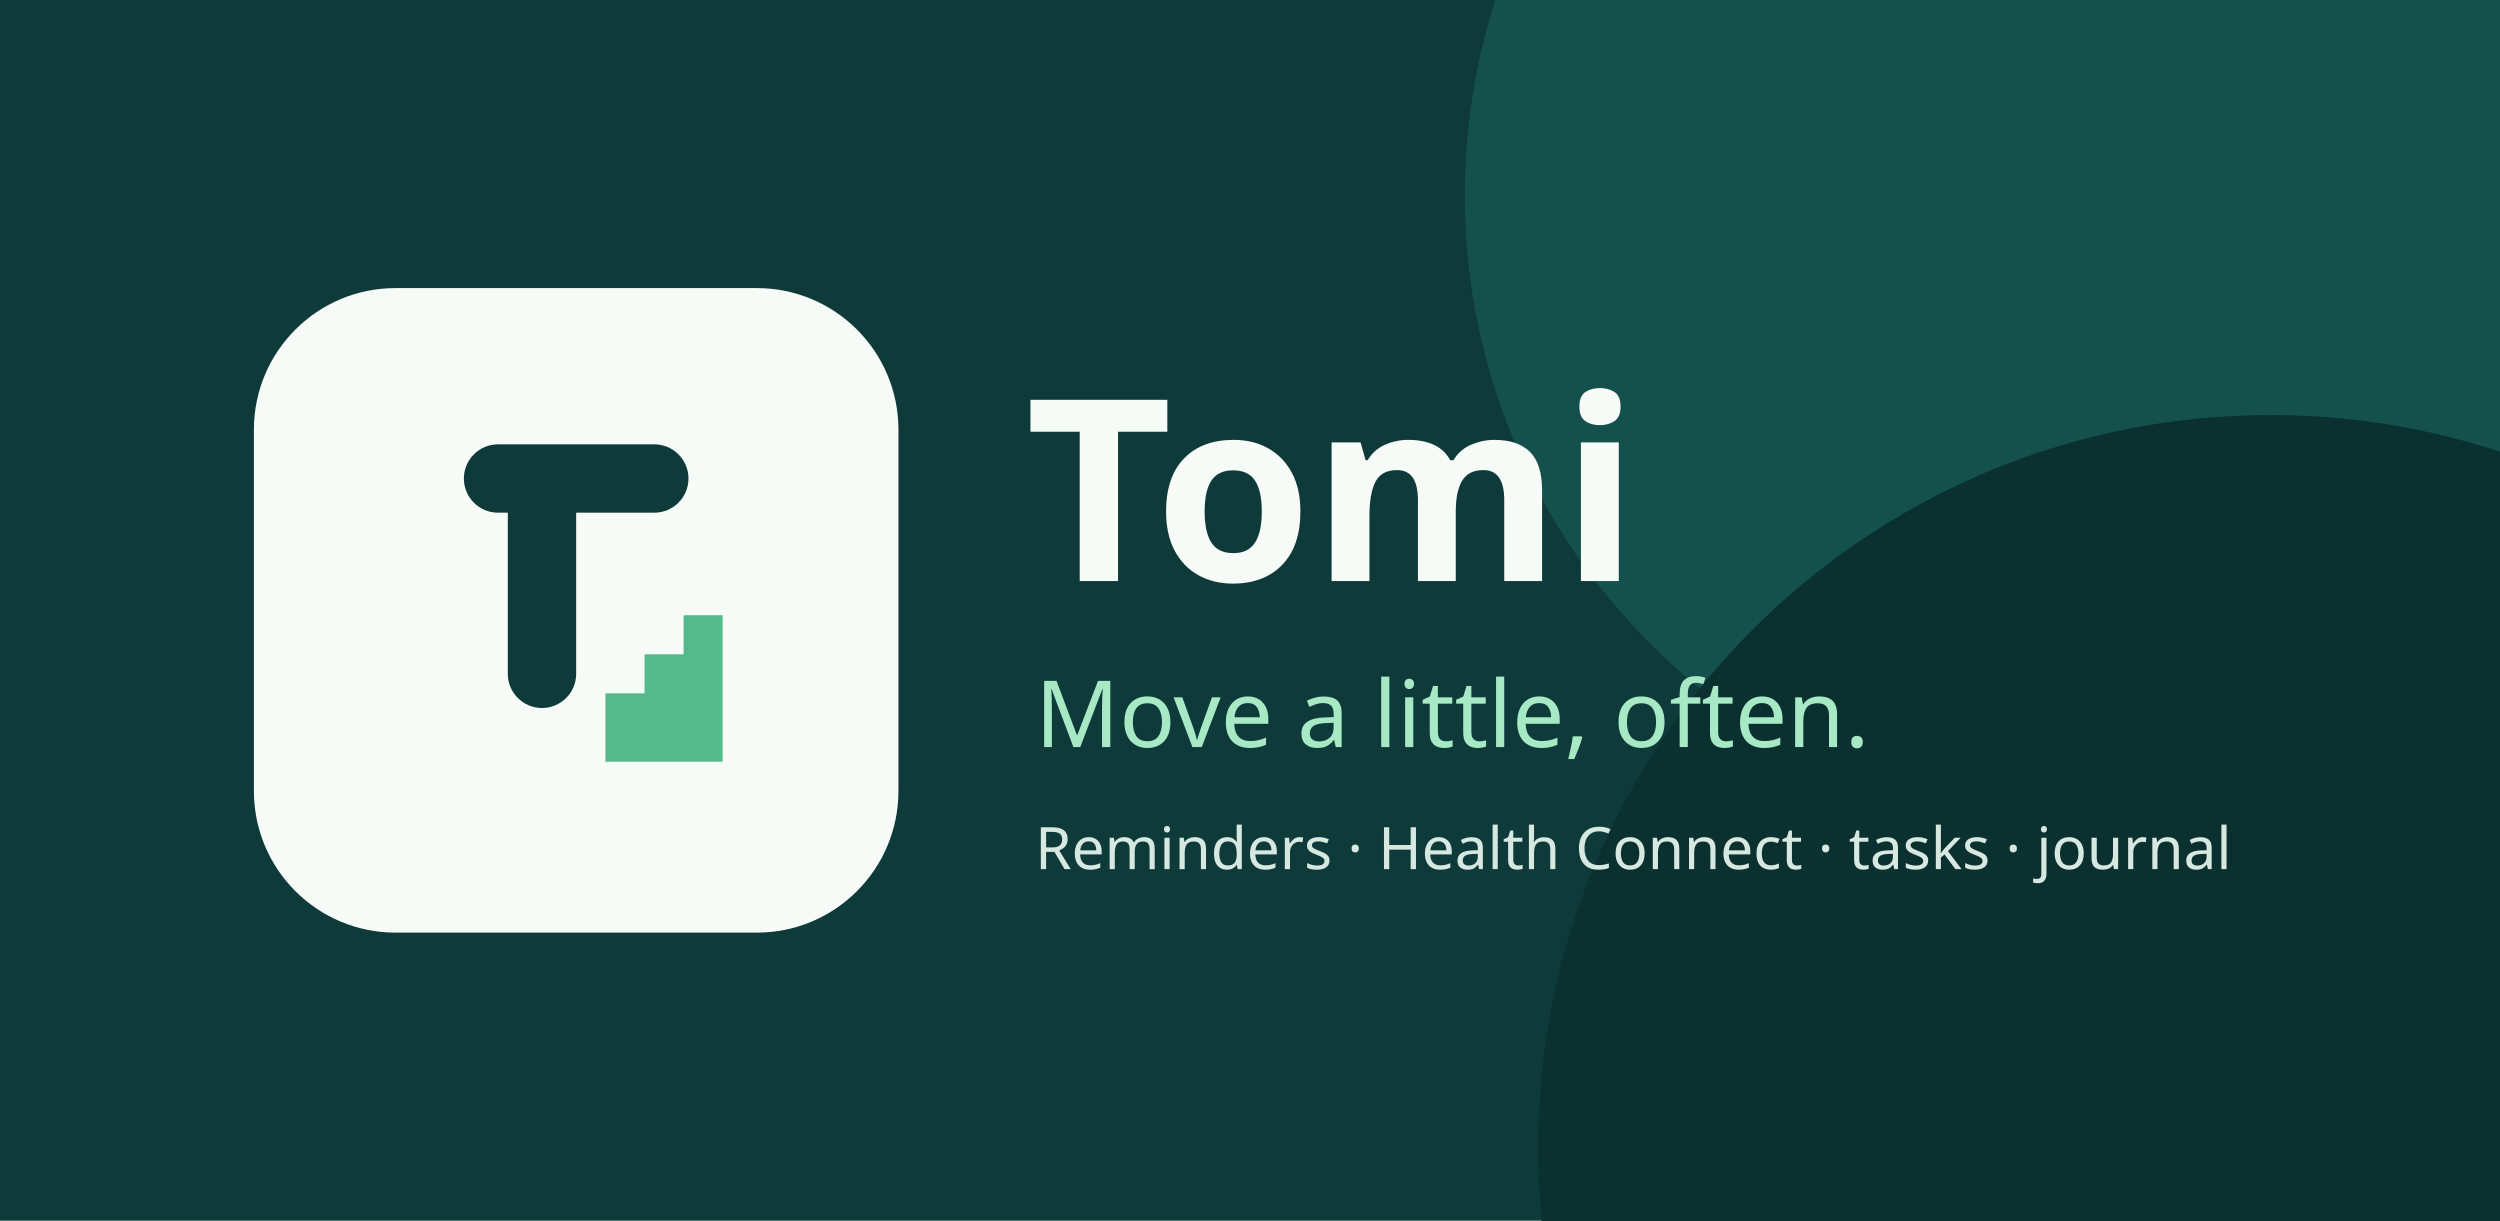
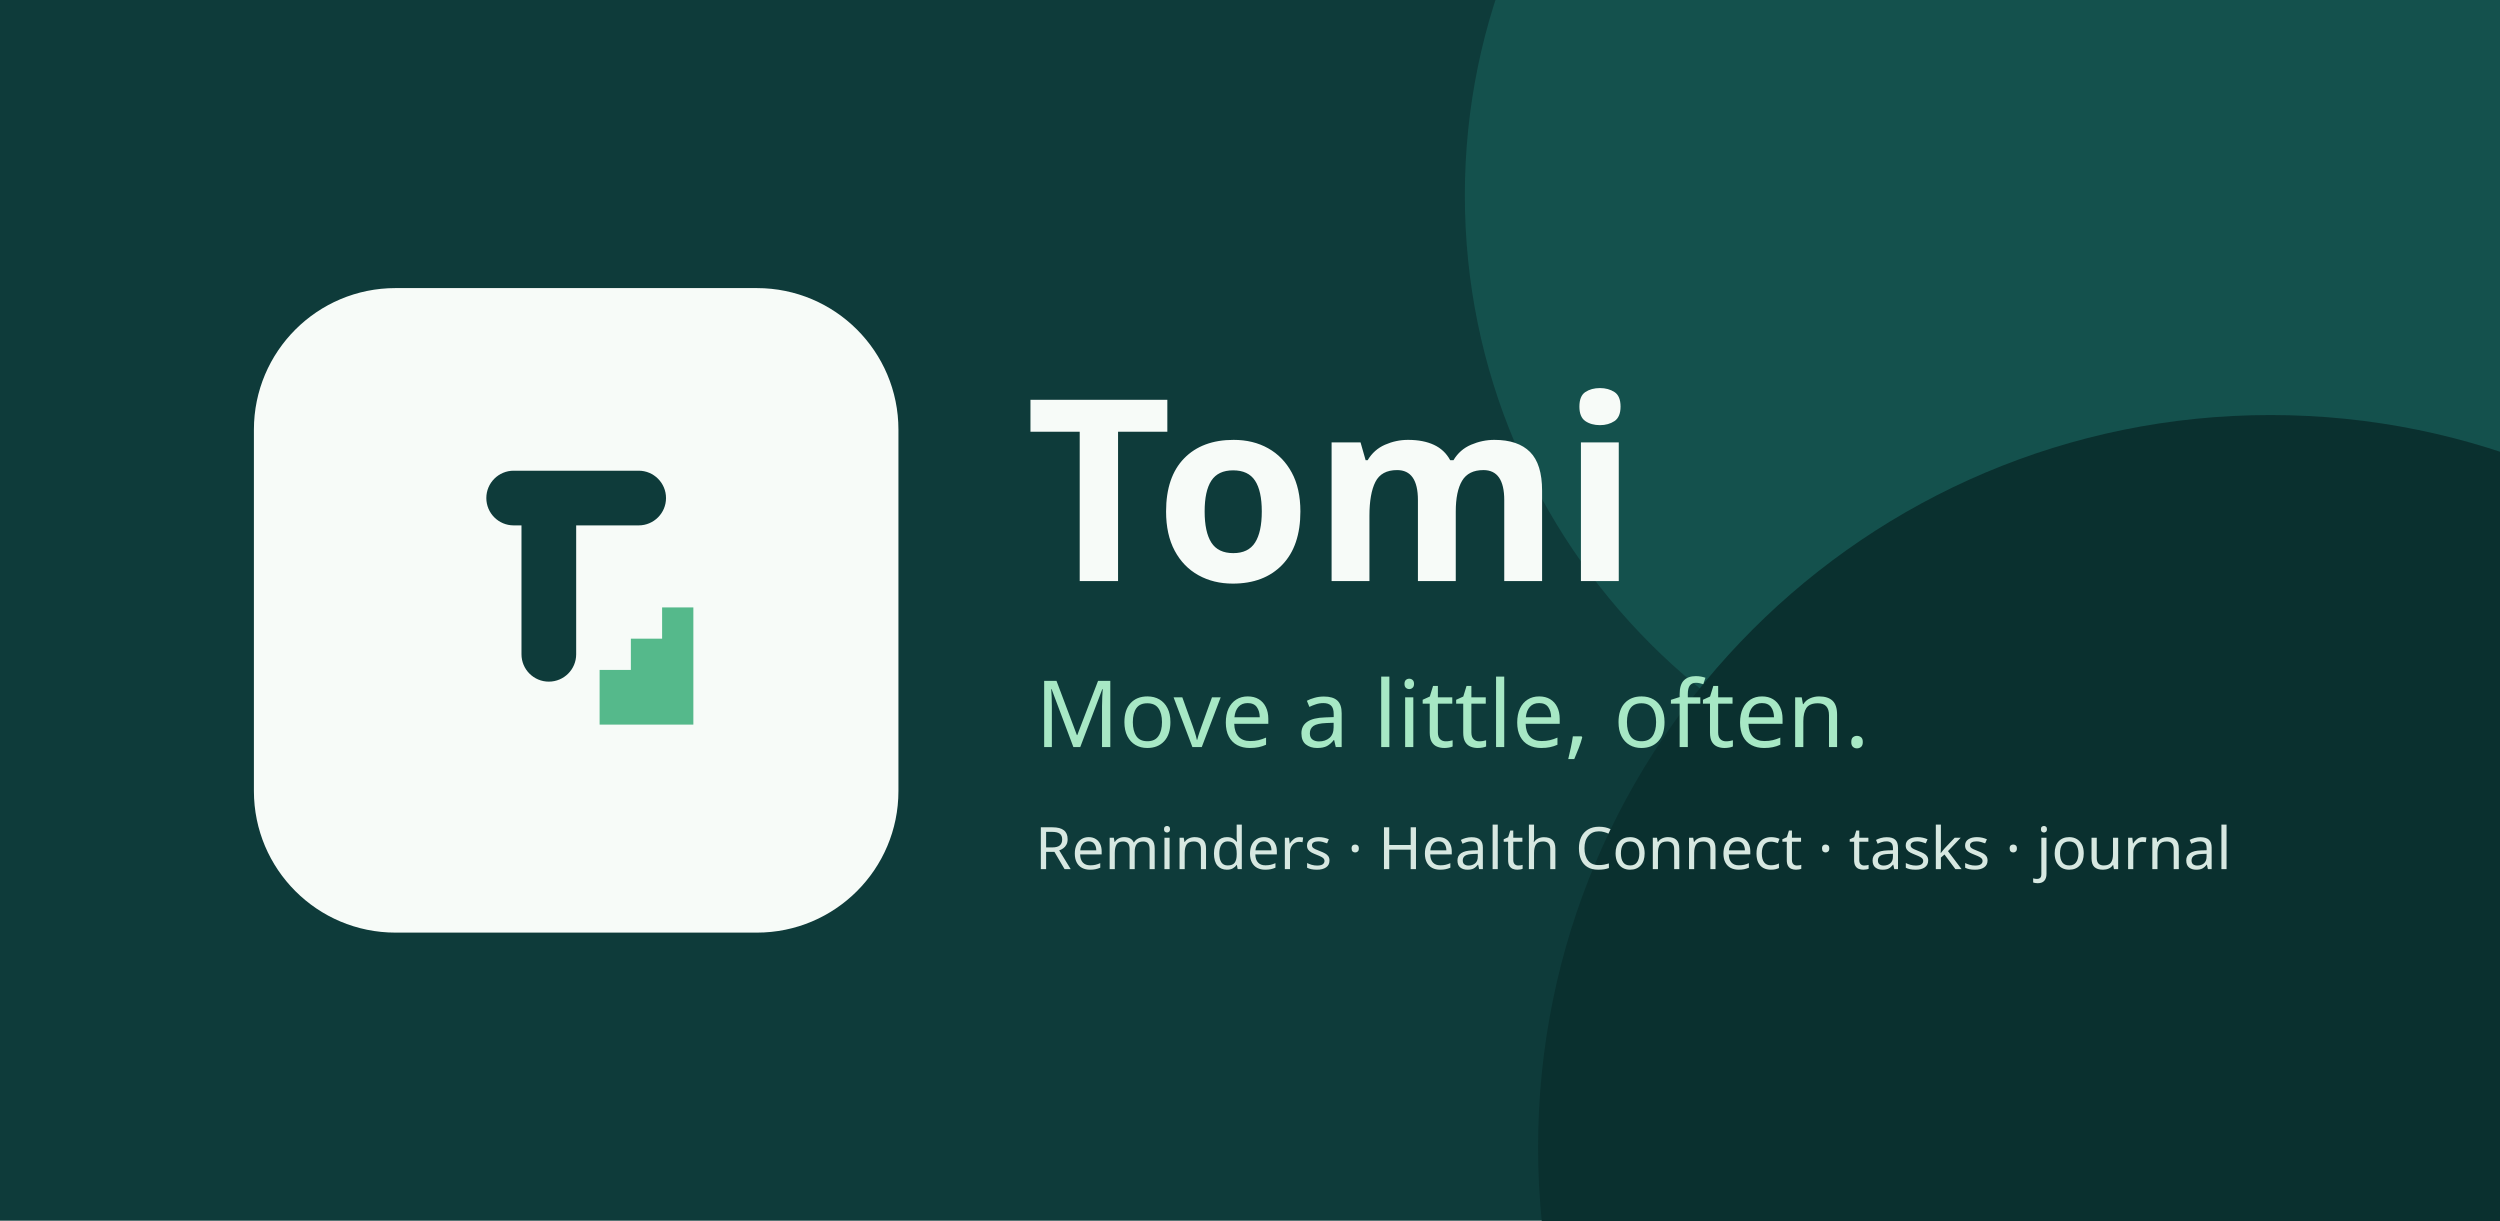
<svg xmlns="http://www.w3.org/2000/svg" width="1024" height="500" viewBox="0 0 1024 500">
  <rect width="1024" height="500" fill="#0E3B3A" />
  <circle cx="860" cy="80" r="260" fill="#14514D" />
  <circle cx="930" cy="470" r="300" fill="#0A302F" />
  <g transform="translate(104 118)">
    <rect width="264" height="264" rx="58" fill="#F7FBF8" />
-     <path fill="#0E3B3A" d="M100 64H164A14 14 0 0 1 178 78V78A14 14 0 0 1 164 92H132V158A14 14 0 0 1 118 172A14 14 0 0 1 104 158V92H100A14 14 0 0 1 86 78V78A14 14 0 0 1 100 64Z" />
-     <path fill="#55B98B" d="M144 166H160V150H176V134H192V194H144Z" />
+     <path fill="#0E3B3A" d="M106.4 74.8H157.6A11.2 11.2 0 0 1 168.8 86V86A11.2 11.2 0 0 1 157.6 97.2H132V150A11.2 11.2 0 0 1 120.8 161.2A11.2 11.2 0 0 1 109.6 150V97.2H106.4A11.2 11.2 0 0 1 95.2 86V86A11.2 11.2 0 0 1 106.4 74.8Z" />
+     <path fill="#55B98B" d="M141.6 156.4H154.4V143.6H167.2V130.8H180V178.8H141.6Z" />
  </g>
  <text x="420" y="238" fill="#F7FBF8" font-family="system-ui, sans-serif" font-size="104" font-weight="700">Tomi</text>
  <text x="424" y="306" fill="#A7E8C5" font-family="system-ui, sans-serif" font-size="38">Move a little, often.</text>
  <text x="424" y="356" fill="#D7E8E1" font-family="system-ui, sans-serif" font-size="24">Reminders · Health Connect · tasks · journal</text>
</svg>
